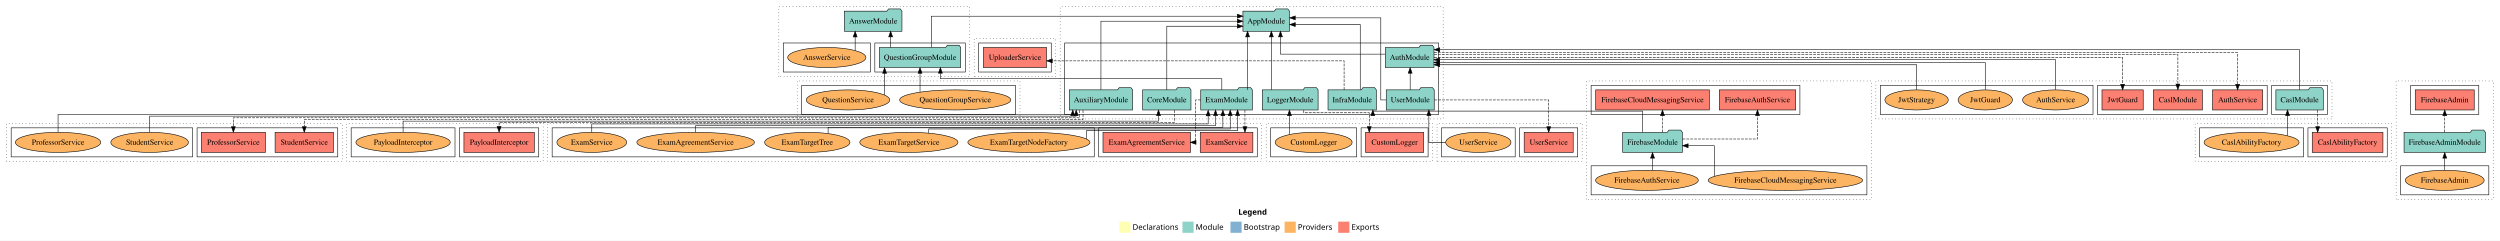
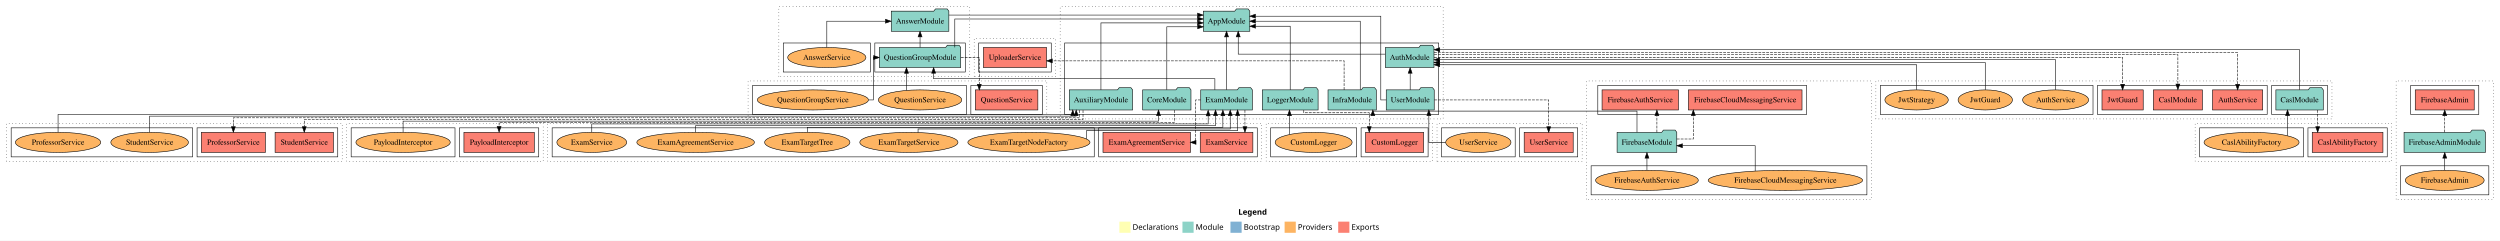
<svg xmlns="http://www.w3.org/2000/svg" width="4478pt" height="431pt" viewBox="0.00 0.00 4478.00 431.00">
  <g id="graph0" class="graph" transform="scale(1 1) rotate(0) translate(4 427)">
    <polygon fill="white" stroke="transparent" points="-4,4 -4,-427 4474,-427 4474,4 -4,4" />
    <text text-anchor="start" x="2214.01" y="-42.4" font-family="sans-serif" font-weight="bold" font-size="14.00">Legend</text>
    <polygon fill="#ffffb3" stroke="transparent" points="2001,-10 2001,-30 2021,-30 2021,-10 2001,-10" />
    <text text-anchor="start" x="2024.63" y="-15.4" font-family="sans-serif" font-size="14.00">  Declarations</text>
    <polygon fill="#8dd3c7" stroke="transparent" points="2114,-10 2114,-30 2134,-30 2134,-10 2114,-10" />
    <text text-anchor="start" x="2137.73" y="-15.4" font-family="sans-serif" font-size="14.00">  Module</text>
    <polygon fill="#80b1d3" stroke="transparent" points="2200,-10 2200,-30 2220,-30 2220,-10 2200,-10" />
    <text text-anchor="start" x="2223.78" y="-15.4" font-family="sans-serif" font-size="14.00">  Bootstrap</text>
    <polygon fill="#fdb462" stroke="transparent" points="2297,-10 2297,-30 2317,-30 2317,-10 2297,-10" />
    <text text-anchor="start" x="2320.67" y="-15.4" font-family="sans-serif" font-size="14.00">  Providers</text>
    <polygon fill="#fb8072" stroke="transparent" points="2393,-10 2393,-30 2413,-30 2413,-10 2393,-10" />
    <text text-anchor="start" x="2416.73" y="-15.4" font-family="sans-serif" font-size="14.00">  Exports</text>
    <g id="clust1" class="cluster">
      <polygon fill="none" stroke="black" stroke-dasharray="1,5" points="1391,-290 1391,-415 1733,-415 1733,-290 1391,-290" />
    </g>
    <g id="clust3" class="cluster">
      <polygon fill="none" stroke="black" points="1563,-298 1563,-350 1725,-350 1725,-298 1563,-298" />
    </g>
    <g id="clust6" class="cluster">
      <polygon fill="none" stroke="black" points="1399,-298 1399,-350 1555,-350 1555,-298 1399,-298" />
    </g>
    <g id="clust7" class="cluster">
      <polygon fill="none" stroke="black" stroke-dasharray="1,5" points="1895,-214 1895,-415 2581,-415 2581,-214 1895,-214" />
    </g>
    <g id="clust9" class="cluster">
      <polygon fill="none" stroke="black" points="1903,-222 1903,-350 2573,-350 2573,-222 1903,-222" />
    </g>
    <g id="clust13" class="cluster">
      <polygon fill="none" stroke="black" stroke-dasharray="1,5" points="3356,-214 3356,-282 4173,-282 4173,-214 3356,-214" />
    </g>
    <g id="clust15" class="cluster">
      <polygon fill="none" stroke="black" points="4065,-222 4065,-274 4165,-274 4165,-222 4065,-222" />
    </g>
    <g id="clust16" class="cluster">
      <polygon fill="none" stroke="black" points="3753,-222 3753,-274 4057,-274 4057,-222 3753,-222" />
    </g>
    <g id="clust18" class="cluster">
      <polygon fill="none" stroke="black" points="3364,-222 3364,-274 3745,-274 3745,-222 3364,-222" />
    </g>
    <g id="clust19" class="cluster">
      <polygon fill="none" stroke="black" stroke-dasharray="1,5" points="8,-138 8,-206 609,-206 609,-138 8,-138" />
    </g>
    <g id="clust22" class="cluster">
      <polygon fill="none" stroke="black" points="349,-146 349,-198 601,-198 601,-146 349,-146" />
    </g>
    <g id="clust24" class="cluster">
      <polygon fill="none" stroke="black" points="16,-146 16,-198 341,-198 341,-146 16,-146" />
    </g>
    <g id="clust25" class="cluster">
      <polygon fill="none" stroke="black" stroke-dasharray="1,5" points="3928,-138 3928,-206 4280,-206 4280,-138 3928,-138" />
    </g>
    <g id="clust28" class="cluster">
      <polygon fill="none" stroke="black" points="4130,-146 4130,-198 4272,-198 4272,-146 4130,-146" />
    </g>
    <g id="clust30" class="cluster">
      <polygon fill="none" stroke="black" points="3936,-146 3936,-198 4122,-198 4122,-146 3936,-146" />
    </g>
    <g id="clust31" class="cluster">
      <polygon fill="none" stroke="black" stroke-dasharray="1,5" points="617,-138 617,-206 969,-206 969,-138 617,-138" />
    </g>
    <g id="clust34" class="cluster">
      <polygon fill="none" stroke="black" points="819,-146 819,-198 961,-198 961,-146 819,-146" />
    </g>
    <g id="clust36" class="cluster">
      <polygon fill="none" stroke="black" points="625,-146 625,-198 811,-198 811,-146 625,-146" />
    </g>
    <g id="clust37" class="cluster">
      <polygon fill="none" stroke="black" stroke-dasharray="1,5" points="977,-138 977,-206 2256,-206 2256,-138 977,-138" />
    </g>
    <g id="clust40" class="cluster">
      <polygon fill="none" stroke="black" points="1964,-146 1964,-198 2248,-198 2248,-146 1964,-146" />
    </g>
    <g id="clust42" class="cluster">
      <polygon fill="none" stroke="black" points="985,-146 985,-198 1956,-198 1956,-146 985,-146" />
    </g>
    <g id="clust43" class="cluster">
      <polygon fill="none" stroke="black" stroke-dasharray="1,5" points="4288,-70 4288,-282 4462,-282 4462,-70 4288,-70" />
    </g>
    <g id="clust46" class="cluster">
      <polygon fill="none" stroke="black" points="4314,-222 4314,-274 4436,-274 4436,-222 4314,-222" />
    </g>
    <g id="clust48" class="cluster">
      <polygon fill="none" stroke="black" points="4296,-78 4296,-130 4454,-130 4454,-78 4296,-78" />
    </g>
    <g id="clust49" class="cluster">
      <polygon fill="none" stroke="black" stroke-dasharray="1,5" points="2838,-70 2838,-282 3348,-282 3348,-70 2838,-70" />
    </g>
    <g id="clust52" class="cluster">
-       <polygon fill="none" stroke="black" points="2846,-222 2846,-274 3220,-274 3220,-222 2846,-222" />
+       <polygon fill="none" stroke="black" points="2858,-222 2858,-274 3232,-274 3232,-222 2858,-222" />
    </g>
    <g id="clust54" class="cluster">
      <polygon fill="none" stroke="black" points="2846,-78 2846,-130 3340,-130 3340,-78 2846,-78" />
    </g>
    <g id="clust55" class="cluster">
      <polygon fill="none" stroke="black" stroke-dasharray="1,5" points="1741,-290 1741,-358 1887,-358 1887,-290 1741,-290" />
    </g>
    <g id="clust58" class="cluster">
      <polygon fill="none" stroke="black" points="1749,-298 1749,-350 1879,-350 1879,-298 1749,-298" />
    </g>
    <g id="clust61" class="cluster">
      <polygon fill="none" stroke="black" stroke-dasharray="1,5" points="2264,-138 2264,-206 2562,-206 2562,-138 2264,-138" />
    </g>
    <g id="clust64" class="cluster">
      <polygon fill="none" stroke="black" points="2434,-146 2434,-198 2554,-198 2554,-146 2434,-146" />
    </g>
    <g id="clust66" class="cluster">
      <polygon fill="none" stroke="black" points="2272,-146 2272,-198 2426,-198 2426,-146 2272,-146" />
    </g>
    <g id="clust67" class="cluster">
-       <polygon fill="none" stroke="black" stroke-dasharray="1,5" points="1424,-214 1424,-282 1823,-282 1823,-214 1424,-214" />
+       <polygon fill="none" stroke="black" stroke-dasharray="1,5" points="1336,-214 1336,-282 1871,-282 1871,-214 1336,-214" />
+     </g>
+     <g id="clust70" class="cluster">
+       <polygon fill="none" stroke="black" points="1735,-222 1735,-274 1863,-274 1863,-222 1735,-222" />
    </g>
    <g id="clust72" class="cluster">
-       <polygon fill="none" stroke="black" points="1432,-222 1432,-274 1815,-274 1815,-222 1432,-222" />
+       <polygon fill="none" stroke="black" points="1344,-222 1344,-274 1727,-274 1727,-222 1344,-222" />
    </g>
    <g id="clust73" class="cluster">
      <polygon fill="none" stroke="black" stroke-dasharray="1,5" points="2570,-138 2570,-206 2830,-206 2830,-138 2570,-138" />
    </g>
    <g id="clust76" class="cluster">
      <polygon fill="none" stroke="black" points="2718,-146 2718,-198 2822,-198 2822,-146 2718,-146" />
    </g>
    <g id="clust78" class="cluster">
      <polygon fill="none" stroke="black" points="2578,-146 2578,-198 2710,-198 2710,-146 2578,-146" />
    </g>
    <g id="node1" class="node">
      <polygon fill="#8dd3c7" stroke="black" points="1716.86,-342 1713.86,-346 1692.86,-346 1689.86,-342 1571.14,-342 1571.14,-306 1716.86,-306 1716.86,-342" />
      <text text-anchor="middle" x="1644" y="-319.8" font-family="Times,serif" font-size="14.00">QuestionGroupModule</text>
    </g>
    <g id="node2" class="node">
-       <polygon fill="#8dd3c7" stroke="black" points="1611.58,-407 1608.58,-411 1587.58,-411 1584.58,-407 1508.42,-407 1508.42,-371 1611.58,-371 1611.58,-407" />
-       <text text-anchor="middle" x="1560" y="-384.8" font-family="Times,serif" font-size="14.00">AnswerModule</text>
+       <polygon fill="#8dd3c7" stroke="black" points="1695.58,-407 1692.58,-411 1671.58,-411 1668.58,-407 1592.42,-407 1592.42,-371 1695.58,-371 1695.58,-407" />
+       <text text-anchor="middle" x="1644" y="-384.8" font-family="Times,serif" font-size="14.00">AnswerModule</text>
    </g>
    <g id="edge1" class="edge">
-       <path fill="none" stroke="black" d="M1591.3,-342.11C1591.3,-342.11 1591.3,-360.99 1591.3,-360.99" />
-       <polygon fill="black" stroke="black" points="1587.8,-360.99 1591.3,-370.99 1594.8,-360.99 1587.8,-360.99" />
+       <path fill="none" stroke="black" d="M1644,-342.11C1644,-342.11 1644,-360.99 1644,-360.99" />
+       <polygon fill="black" stroke="black" points="1640.5,-360.99 1644,-370.99 1647.5,-360.99 1640.5,-360.99" />
    </g>
    <g id="node11" class="node">
-       <polygon fill="#8dd3c7" stroke="black" points="2305.66,-407 2302.66,-411 2281.66,-411 2278.66,-407 2222.34,-407 2222.34,-371 2305.66,-371 2305.66,-407" />
-       <text text-anchor="middle" x="2264" y="-384.8" font-family="Times,serif" font-size="14.00">AppModule</text>
-     </g>
-     <g id="edge9" class="edge">
-       <path fill="none" stroke="black" d="M1664.24,-342.29C1664.24,-364.21 1664.24,-398 1664.24,-398 1664.24,-398 2212.3,-398 2212.3,-398" />
-       <polygon fill="black" stroke="black" points="2212.3,-401.5 2222.3,-398 2212.3,-394.5 2212.3,-401.5" />
+       <polygon fill="#8dd3c7" stroke="black" points="2234.66,-407 2231.66,-411 2210.66,-411 2207.66,-407 2151.34,-407 2151.34,-371 2234.66,-371 2234.66,-407" />
+       <text text-anchor="middle" x="2193" y="-384.8" font-family="Times,serif" font-size="14.00">AppModule</text>
+     </g>
+     <g id="edge10" class="edge">
+       <path fill="none" stroke="black" d="M1706.24,-342.13C1706.24,-362.57 1706.24,-393 1706.24,-393 1706.24,-393 2141.08,-393 2141.08,-393" />
+       <polygon fill="black" stroke="black" points="2141.08,-396.5 2151.08,-393 2141.08,-389.5 2141.08,-396.5" />
+     </g>
+     <g id="node45" class="node">
+       <polygon fill="#fb8072" stroke="black" points="1855.02,-266 1742.98,-266 1742.98,-230 1855.02,-230 1855.02,-266" />
+       <text text-anchor="middle" x="1799" y="-243.8" font-family="Times,serif" font-size="14.00">QuestionService </text>
+     </g>
+     <g id="edge46" class="edge">
+       <path fill="none" stroke="black" stroke-dasharray="5,2" d="M1717.11,-324C1735.49,-324 1750.1,-324 1750.1,-324 1750.1,-324 1750.1,-276.01 1750.1,-276.01" />
+       <polygon fill="black" stroke="black" points="1753.6,-276.01 1750.1,-266.01 1746.6,-276.01 1753.6,-276.01" />
+     </g>
+     <g id="edge3" class="edge">
+       <path fill="none" stroke="black" d="M1695.65,-400C1695.65,-400 2141.08,-400 2141.08,-400" />
+       <polygon fill="black" stroke="black" points="2141.08,-403.5 2151.08,-400 2141.08,-396.5 2141.08,-403.5" />
    </g>
    <g id="node3" class="node">
      <ellipse fill="#fdb462" stroke="black" cx="1477" cy="-324" rx="70.04" ry="18" />
      <text text-anchor="middle" x="1477" y="-319.8" font-family="Times,serif" font-size="14.00">AnswerService</text>
    </g>
    <g id="edge2" class="edge">
-       <path fill="none" stroke="black" d="M1527.74,-336.53C1527.74,-336.53 1527.74,-360.85 1527.74,-360.85" />
-       <polygon fill="black" stroke="black" points="1524.24,-360.85 1527.74,-370.85 1531.24,-360.85 1524.24,-360.85" />
+       <path fill="none" stroke="black" d="M1477,-342.11C1477,-361.34 1477,-389 1477,-389 1477,-389 1582.08,-389 1582.08,-389" />
+       <polygon fill="black" stroke="black" points="1582.08,-392.5 1592.08,-389 1582.08,-385.5 1582.08,-392.5" />
    </g>
    <g id="node4" class="node">
      <polygon fill="#8dd3c7" stroke="black" points="2564.55,-342 2561.55,-346 2540.55,-346 2537.55,-342 2477.45,-342 2477.45,-306 2564.55,-306 2564.55,-342" />
      <text text-anchor="middle" x="2521" y="-319.8" font-family="Times,serif" font-size="14.00">AuthModule</text>
    </g>
-     <g id="edge3" class="edge">
-       <path fill="none" stroke="black" d="M2477.2,-330C2410.1,-330 2289.56,-330 2289.56,-330 2289.56,-330 2289.56,-360.98 2289.56,-360.98" />
-       <polygon fill="black" stroke="black" points="2286.06,-360.98 2289.56,-370.98 2293.06,-360.98 2286.06,-360.98" />
+     <g id="edge4" class="edge">
+       <path fill="none" stroke="black" d="M2477.33,-330C2392.55,-330 2213.91,-330 2213.91,-330 2213.91,-330 2213.91,-360.98 2213.91,-360.98" />
+       <polygon fill="black" stroke="black" points="2210.41,-360.98 2213.91,-370.98 2217.41,-360.98 2210.41,-360.98" />
    </g>
    <g id="node13" class="node">
      <polygon fill="#fb8072" stroke="black" points="4048.98,-266 3959.02,-266 3959.02,-230 4048.98,-230 4048.98,-266" />
      <text text-anchor="middle" x="4004" y="-243.8" font-family="Times,serif" font-size="14.00">AuthService </text>
    </g>
-     <g id="edge13" class="edge">
+     <g id="edge14" class="edge">
      <path fill="none" stroke="black" stroke-dasharray="5,2" d="M2564.58,-333C2809.54,-333 4004,-333 4004,-333 4004,-333 4004,-276.03 4004,-276.03" />
      <polygon fill="black" stroke="black" points="4007.5,-276.03 4004,-266.03 4000.5,-276.03 4007.5,-276.03" />
    </g>
    <g id="node14" class="node">
      <polygon fill="#fb8072" stroke="black" points="3940.94,-266 3853.06,-266 3853.06,-230 3940.94,-230 3940.94,-266" />
      <text text-anchor="middle" x="3897" y="-243.8" font-family="Times,serif" font-size="14.00">CaslModule </text>
    </g>
-     <g id="edge14" class="edge">
+     <g id="edge15" class="edge">
      <path fill="none" stroke="black" stroke-dasharray="5,2" d="M2564.84,-329C2799.55,-329 3897,-329 3897,-329 3897,-329 3897,-276.38 3897,-276.38" />
      <polygon fill="black" stroke="black" points="3900.5,-276.38 3897,-266.38 3893.5,-276.38 3900.5,-276.38" />
    </g>
    <g id="node15" class="node">
      <polygon fill="#fb8072" stroke="black" points="3834.92,-266 3761.08,-266 3761.08,-230 3834.92,-230 3834.92,-266" />
      <text text-anchor="middle" x="3798" y="-243.8" font-family="Times,serif" font-size="14.00">JwtGuard </text>
    </g>
-     <g id="edge15" class="edge">
+     <g id="edge16" class="edge">
      <path fill="none" stroke="black" stroke-dasharray="5,2" d="M2564.59,-324C2788.4,-324 3798,-324 3798,-324 3798,-324 3798,-276.01 3798,-276.01" />
      <polygon fill="black" stroke="black" points="3801.5,-276.01 3798,-266.01 3794.5,-276.01 3801.5,-276.01" />
    </g>
    <g id="node5" class="node">
      <polygon fill="#8dd3c7" stroke="black" points="2024.7,-266 2021.7,-270 2000.7,-270 1997.7,-266 1911.3,-266 1911.3,-230 2024.7,-230 2024.7,-266" />
      <text text-anchor="middle" x="1968" y="-243.8" font-family="Times,serif" font-size="14.00">AuxiliaryModule</text>
    </g>
-     <g id="edge4" class="edge">
-       <path fill="none" stroke="black" d="M1968,-266.14C1968,-304.23 1968,-389 1968,-389 1968,-389 2212.22,-389 2212.22,-389" />
-       <polygon fill="black" stroke="black" points="2212.22,-392.5 2222.22,-389 2212.22,-385.5 2212.22,-392.5" />
+     <g id="edge5" class="edge">
+       <path fill="none" stroke="black" d="M1968,-266.04C1968,-303.45 1968,-386 1968,-386 1968,-386 2141.21,-386 2141.21,-386" />
+       <polygon fill="black" stroke="black" points="2141.21,-389.5 2151.21,-386 2141.21,-382.5 2141.21,-389.5" />
    </g>
    <g id="node19" class="node">
      <polygon fill="#fb8072" stroke="black" points="471.35,-190 356.65,-190 356.65,-154 471.35,-154 471.35,-190" />
      <text text-anchor="middle" x="414" y="-167.8" font-family="Times,serif" font-size="14.00">ProfessorService </text>
    </g>
-     <g id="edge19" class="edge">
+     <g id="edge20" class="edge">
      <path fill="none" stroke="black" stroke-dasharray="5,2" d="M1929.79,-229.76C1929.79,-222.57 1929.79,-216 1929.79,-216 1929.79,-216 414,-216 414,-216 414,-216 414,-200.15 414,-200.15" />
      <polygon fill="black" stroke="black" points="417.5,-200.15 414,-190.15 410.5,-200.15 417.5,-200.15" />
    </g>
    <g id="node20" class="node">
      <polygon fill="#fb8072" stroke="black" points="593.26,-190 488.74,-190 488.74,-154 593.26,-154 593.26,-190" />
      <text text-anchor="middle" x="541" y="-167.8" font-family="Times,serif" font-size="14.00">StudentService </text>
    </g>
-     <g id="edge20" class="edge">
+     <g id="edge21" class="edge">
      <path fill="none" stroke="black" stroke-dasharray="5,2" d="M1935.92,-229.68C1935.92,-221.21 1935.92,-213 1935.92,-213 1935.92,-213 541,-213 541,-213 541,-213 541,-200.1 541,-200.1" />
      <polygon fill="black" stroke="black" points="544.5,-200.1 541,-190.1 537.5,-200.1 544.5,-200.1" />
    </g>
    <g id="node6" class="node">
      <polygon fill="#8dd3c7" stroke="black" points="2129.26,-266 2126.26,-270 2105.26,-270 2102.26,-266 2042.74,-266 2042.74,-230 2129.26,-230 2129.26,-266" />
      <text text-anchor="middle" x="2086" y="-243.8" font-family="Times,serif" font-size="14.00">CoreModule</text>
    </g>
-     <g id="edge5" class="edge">
-       <path fill="none" stroke="black" d="M2086,-266.08C2086,-302.23 2086,-380 2086,-380 2086,-380 2212.27,-380 2212.27,-380" />
-       <polygon fill="black" stroke="black" points="2212.27,-383.5 2222.27,-380 2212.27,-376.5 2212.27,-383.5" />
+     <g id="edge6" class="edge">
+       <path fill="none" stroke="black" d="M2086,-266.21C2086,-302.21 2086,-379 2086,-379 2086,-379 2141.32,-379 2141.32,-379" />
+       <polygon fill="black" stroke="black" points="2141.32,-382.5 2151.32,-379 2141.32,-375.5 2141.32,-382.5" />
    </g>
    <g id="node25" class="node">
      <polygon fill="#fb8072" stroke="black" points="953.01,-190 826.99,-190 826.99,-154 953.01,-154 953.01,-190" />
      <text text-anchor="middle" x="890" y="-167.8" font-family="Times,serif" font-size="14.00">PayloadInterceptor </text>
    </g>
-     <g id="edge25" class="edge">
+     <g id="edge26" class="edge">
      <path fill="none" stroke="black" stroke-dasharray="5,2" d="M2099.65,-229.87C2099.65,-219.29 2099.65,-208 2099.65,-208 2099.65,-208 890,-208 890,-208 890,-208 890,-200.42 890,-200.42" />
      <polygon fill="black" stroke="black" points="893.5,-200.42 890,-190.42 886.5,-200.42 893.5,-200.42" />
    </g>
    <g id="node7" class="node">
      <polygon fill="#8dd3c7" stroke="black" points="2239.21,-266 2236.21,-270 2215.21,-270 2212.21,-266 2146.79,-266 2146.79,-230 2239.21,-230 2239.21,-266" />
      <text text-anchor="middle" x="2193" y="-243.8" font-family="Times,serif" font-size="14.00">ExamModule</text>
    </g>
-     <g id="edge44" class="edge">
-       <path fill="none" stroke="black" d="M2184.53,-266.11C2184.53,-275.9 2184.53,-286 2184.53,-286 2184.53,-286 1680.44,-286 1680.44,-286 1680.44,-286 1680.44,-295.89 1680.44,-295.89" />
-       <polygon fill="black" stroke="black" points="1676.94,-295.89 1680.44,-305.89 1683.94,-295.89 1676.94,-295.89" />
-     </g>
-     <g id="edge6" class="edge">
-       <path fill="none" stroke="black" d="M2230.64,-266.14C2230.64,-266.14 2230.64,-360.93 2230.64,-360.93" />
-       <polygon fill="black" stroke="black" points="2227.14,-360.92 2230.64,-370.93 2234.14,-360.93 2227.14,-360.92" />
+     <g id="edge45" class="edge">
+       <path fill="none" stroke="black" d="M2172.09,-266.11C2172.09,-275.9 2172.09,-286 2172.09,-286 2172.09,-286 1668.31,-286 1668.31,-286 1668.31,-286 1668.31,-295.89 1668.31,-295.89" />
+       <polygon fill="black" stroke="black" points="1664.81,-295.89 1668.31,-305.89 1671.81,-295.89 1664.81,-295.89" />
+     </g>
+     <g id="edge7" class="edge">
+       <path fill="none" stroke="black" d="M2193,-266.14C2193,-266.14 2193,-360.93 2193,-360.93" />
+       <polygon fill="black" stroke="black" points="2189.5,-360.92 2193,-370.93 2196.5,-360.93 2189.5,-360.92" />
    </g>
    <g id="node27" class="node">
      <polygon fill="#fb8072" stroke="black" points="2128.33,-190 1971.67,-190 1971.67,-154 2128.33,-154 2128.33,-190" />
      <text text-anchor="middle" x="2050" y="-167.8" font-family="Times,serif" font-size="14.00">ExamAgreementService </text>
    </g>
-     <g id="edge27" class="edge">
+     <g id="edge28" class="edge">
      <path fill="none" stroke="black" stroke-dasharray="5,2" d="M2146.8,-248C2141.34,-248 2137.66,-248 2137.66,-248 2137.66,-248 2137.66,-172 2137.66,-172 2137.66,-172 2136.72,-172 2136.72,-172" />
      <polygon fill="black" stroke="black" points="2138.28,-168.5 2128.28,-172 2138.28,-175.5 2138.28,-168.5" />
    </g>
    <g id="node28" class="node">
      <polygon fill="#fb8072" stroke="black" points="2240.14,-190 2145.86,-190 2145.86,-154 2240.14,-154 2240.14,-190" />
      <text text-anchor="middle" x="2193" y="-167.8" font-family="Times,serif" font-size="14.00">ExamService </text>
    </g>
-     <g id="edge28" class="edge">
+     <g id="edge29" class="edge">
      <path fill="none" stroke="black" stroke-dasharray="5,2" d="M2225.93,-229.99C2225.93,-229.99 2225.93,-200.15 2225.93,-200.15" />
      <polygon fill="black" stroke="black" points="2229.43,-200.15 2225.93,-190.15 2222.43,-200.15 2229.43,-200.15" />
    </g>
    <g id="node8" class="node">
      <polygon fill="#8dd3c7" stroke="black" points="2461.25,-266 2458.25,-270 2437.25,-270 2434.25,-266 2374.75,-266 2374.75,-230 2461.25,-230 2461.25,-266" />
      <text text-anchor="middle" x="2418" y="-243.8" font-family="Times,serif" font-size="14.00">InfraModule</text>
    </g>
-     <g id="edge7" class="edge">
-       <path fill="none" stroke="black" d="M2432.46,-266.21C2432.46,-303.06 2432.46,-383 2432.46,-383 2432.46,-383 2316.07,-383 2316.07,-383" />
-       <polygon fill="black" stroke="black" points="2316.07,-379.5 2306.07,-383 2316.07,-386.5 2316.07,-379.5" />
+     <g id="edge8" class="edge">
+       <path fill="none" stroke="black" d="M2432.46,-266.14C2432.46,-304.23 2432.46,-389 2432.46,-389 2432.46,-389 2244.71,-389 2244.71,-389" />
+       <polygon fill="black" stroke="black" points="2244.71,-385.5 2234.71,-389 2244.71,-392.5 2244.71,-385.5" />
    </g>
    <g id="node42" class="node">
      <polygon fill="#fb8072" stroke="black" points="1870.57,-342 1757.43,-342 1757.43,-306 1870.57,-306 1870.57,-342" />
      <text text-anchor="middle" x="1814" y="-319.8" font-family="Times,serif" font-size="14.00">UploaderService </text>
    </g>
-     <g id="edge41" class="edge">
+     <g id="edge42" class="edge">
      <path fill="none" stroke="black" stroke-dasharray="5,2" d="M2403.54,-266.03C2403.54,-286.77 2403.54,-318 2403.54,-318 2403.54,-318 1880.8,-318 1880.8,-318" />
      <polygon fill="black" stroke="black" points="1880.8,-314.5 1870.8,-318 1880.8,-321.5 1880.8,-314.5" />
    </g>
    <g id="node9" class="node">
      <polygon fill="#8dd3c7" stroke="black" points="2356.98,-266 2353.98,-270 2332.98,-270 2329.98,-266 2257.02,-266 2257.02,-230 2356.98,-230 2356.98,-266" />
      <text text-anchor="middle" x="2307" y="-243.8" font-family="Times,serif" font-size="14.00">LoggerModule</text>
    </g>
-     <g id="edge8" class="edge">
-       <path fill="none" stroke="black" d="M2273.28,-266.14C2273.28,-266.14 2273.28,-360.93 2273.28,-360.93" />
-       <polygon fill="black" stroke="black" points="2269.78,-360.92 2273.28,-370.93 2276.78,-360.93 2269.78,-360.92" />
+     <g id="edge9" class="edge">
+       <path fill="none" stroke="black" d="M2307,-266.08C2307,-302.23 2307,-380 2307,-380 2307,-380 2244.8,-380 2244.8,-380" />
+       <polygon fill="black" stroke="black" points="2244.8,-376.5 2234.8,-380 2244.8,-383.5 2244.8,-376.5" />
    </g>
    <g id="node43" class="node">
      <polygon fill="#fb8072" stroke="black" points="2545.99,-190 2442.01,-190 2442.01,-154 2545.99,-154 2545.99,-190" />
      <text text-anchor="middle" x="2494" y="-167.8" font-family="Times,serif" font-size="14.00">CustomLogger </text>
    </g>
-     <g id="edge42" class="edge">
+     <g id="edge43" class="edge">
      <path fill="none" stroke="black" stroke-dasharray="5,2" d="M2331.34,-229.88C2331.34,-227.03 2331.34,-225 2331.34,-225 2331.34,-225 2448.63,-225 2448.63,-225 2448.63,-225 2448.63,-200.24 2448.63,-200.24" />
      <polygon fill="black" stroke="black" points="2452.13,-200.24 2448.63,-190.24 2445.13,-200.24 2452.13,-200.24" />
    </g>
    <g id="node10" class="node">
      <polygon fill="#8dd3c7" stroke="black" points="2564.98,-266 2561.98,-270 2540.98,-270 2537.98,-266 2479.02,-266 2479.02,-230 2564.98,-230 2564.98,-266" />
      <text text-anchor="middle" x="2522" y="-243.8" font-family="Times,serif" font-size="14.00">UserModule</text>
    </g>
-     <g id="edge12" class="edge">
+     <g id="edge13" class="edge">
      <path fill="none" stroke="black" d="M2521.89,-266.01C2521.89,-266.01 2521.89,-295.85 2521.89,-295.85" />
      <polygon fill="black" stroke="black" points="2518.39,-295.85 2521.89,-305.85 2525.39,-295.85 2518.39,-295.85" />
    </g>
-     <g id="edge10" class="edge">
-       <path fill="none" stroke="black" d="M2478.97,-248C2473.24,-248 2469.3,-248 2469.3,-248 2469.3,-248 2469.3,-395 2469.3,-395 2469.3,-395 2316.04,-395 2316.04,-395" />
-       <polygon fill="black" stroke="black" points="2316.04,-391.5 2306.04,-395 2316.04,-398.5 2316.04,-391.5" />
-     </g>
-     <g id="node47" class="node">
+     <g id="edge11" class="edge">
+       <path fill="none" stroke="black" d="M2478.97,-248C2473.24,-248 2469.3,-248 2469.3,-248 2469.3,-248 2469.3,-398 2469.3,-398 2469.3,-398 2244.66,-398 2244.66,-398" />
+       <polygon fill="black" stroke="black" points="2244.66,-394.5 2234.66,-398 2244.66,-401.5 2244.66,-394.5" />
+     </g>
+     <g id="node48" class="node">
      <polygon fill="#fb8072" stroke="black" points="2813.9,-190 2726.1,-190 2726.1,-154 2813.9,-154 2813.9,-190" />
      <text text-anchor="middle" x="2770" y="-167.8" font-family="Times,serif" font-size="14.00">UserService </text>
    </g>
-     <g id="edge47" class="edge">
+     <g id="edge49" class="edge">
      <path fill="none" stroke="black" stroke-dasharray="5,2" d="M2565.2,-248C2636.25,-248 2770,-248 2770,-248 2770,-248 2770,-200.01 2770,-200.01" />
      <polygon fill="black" stroke="black" points="2773.5,-200.01 2770,-190.01 2766.5,-200.01 2773.5,-200.01" />
    </g>
    <g id="node12" class="node">
      <polygon fill="#8dd3c7" stroke="black" points="4157.44,-266 4154.44,-270 4133.44,-270 4130.44,-266 4072.56,-266 4072.56,-230 4157.44,-230 4157.44,-266" />
      <text text-anchor="middle" x="4115" y="-243.8" font-family="Times,serif" font-size="14.00">CaslModule</text>
    </g>
-     <g id="edge11" class="edge">
+     <g id="edge12" class="edge">
      <path fill="none" stroke="black" d="M4115,-266.21C4115,-292.51 4115,-338 4115,-338 4115,-338 2574.88,-338 2574.88,-338" />
      <polygon fill="black" stroke="black" points="2574.88,-334.5 2564.88,-338 2574.88,-341.5 2574.88,-334.5" />
    </g>
    <g id="node23" class="node">
      <polygon fill="#fb8072" stroke="black" points="4264.32,-190 4137.68,-190 4137.68,-154 4264.32,-154 4264.32,-190" />
      <text text-anchor="middle" x="4201" y="-167.8" font-family="Times,serif" font-size="14.00">CaslAbilityFactory </text>
    </g>
-     <g id="edge23" class="edge">
+     <g id="edge24" class="edge">
      <path fill="none" stroke="black" stroke-dasharray="5,2" d="M4147.4,-229.99C4147.4,-229.99 4147.4,-200.15 4147.4,-200.15" />
      <polygon fill="black" stroke="black" points="4150.9,-200.15 4147.4,-190.15 4143.9,-200.15 4150.9,-200.15" />
    </g>
    <g id="node16" class="node">
      <ellipse fill="#fdb462" stroke="black" cx="3678" cy="-248" rx="59.11" ry="18" />
      <text text-anchor="middle" x="3678" y="-243.8" font-family="Times,serif" font-size="14.00">AuthService</text>
    </g>
-     <g id="edge16" class="edge">
+     <g id="edge17" class="edge">
      <path fill="none" stroke="black" d="M3678,-266.17C3678,-287.5 3678,-320 3678,-320 3678,-320 2574.59,-320 2574.59,-320" />
      <polygon fill="black" stroke="black" points="2574.59,-316.5 2564.59,-320 2574.59,-323.5 2574.59,-316.5" />
    </g>
    <g id="node17" class="node">
      <ellipse fill="#fdb462" stroke="black" cx="3552" cy="-248" rx="48.65" ry="18" />
      <text text-anchor="middle" x="3552" y="-243.8" font-family="Times,serif" font-size="14.00">JwtGuard</text>
    </g>
-     <g id="edge17" class="edge">
+     <g id="edge18" class="edge">
      <path fill="none" stroke="black" d="M3552,-266.31C3552,-286.15 3552,-315 3552,-315 3552,-315 2574.64,-315 2574.64,-315" />
      <polygon fill="black" stroke="black" points="2574.64,-311.5 2564.64,-315 2574.64,-318.5 2574.64,-311.5" />
    </g>
    <g id="node18" class="node">
      <ellipse fill="#fdb462" stroke="black" cx="3429" cy="-248" rx="56.76" ry="18" />
      <text text-anchor="middle" x="3429" y="-243.8" font-family="Times,serif" font-size="14.00">JwtStrategy</text>
    </g>
-     <g id="edge18" class="edge">
+     <g id="edge19" class="edge">
      <path fill="none" stroke="black" d="M3429,-266.22C3429,-284.83 3429,-311 3429,-311 3429,-311 2574.79,-311 2574.79,-311" />
      <polygon fill="black" stroke="black" points="2574.79,-307.5 2564.79,-311 2574.79,-314.5 2574.79,-307.5" />
    </g>
    <g id="node21" class="node">
      <ellipse fill="#fdb462" stroke="black" cx="100" cy="-172" rx="76.42" ry="18" />
      <text text-anchor="middle" x="100" y="-167.8" font-family="Times,serif" font-size="14.00">ProfessorService</text>
    </g>
-     <g id="edge21" class="edge">
+     <g id="edge22" class="edge">
      <path fill="none" stroke="black" d="M100,-190.05C100,-204.37 100,-222 100,-222 100,-222 1917.53,-222 1917.53,-222 1917.53,-222 1917.53,-222.79 1917.53,-222.79" />
      <polygon fill="black" stroke="black" points="1914.03,-219.94 1917.53,-229.94 1921.03,-219.94 1914.03,-219.94" />
    </g>
    <g id="node22" class="node">
      <ellipse fill="#fdb462" stroke="black" cx="264" cy="-172" rx="69.5" ry="18" />
      <text text-anchor="middle" x="264" y="-167.8" font-family="Times,serif" font-size="14.00">StudentService</text>
    </g>
-     <g id="edge22" class="edge">
+     <g id="edge23" class="edge">
      <path fill="none" stroke="black" d="M264,-190.04C264,-203.29 264,-219 264,-219 264,-219 1923.66,-219 1923.66,-219 1923.66,-219 1923.66,-220.08 1923.66,-220.08" />
      <polygon fill="black" stroke="black" points="1920.16,-219.8 1923.66,-229.8 1927.16,-219.8 1920.16,-219.8" />
    </g>
    <g id="node24" class="node">
      <ellipse fill="#fdb462" stroke="black" cx="4029" cy="-172" rx="85.13" ry="18" />
      <text text-anchor="middle" x="4029" y="-167.8" font-family="Times,serif" font-size="14.00">CaslAbilityFactory</text>
    </g>
-     <g id="edge24" class="edge">
+     <g id="edge25" class="edge">
      <path fill="none" stroke="black" d="M4093.42,-183.88C4093.42,-183.88 4093.42,-219.99 4093.42,-219.99" />
      <polygon fill="black" stroke="black" points="4089.92,-219.99 4093.42,-229.99 4096.92,-219.99 4089.92,-219.99" />
    </g>
    <g id="node26" class="node">
      <ellipse fill="#fdb462" stroke="black" cx="718" cy="-172" rx="84.51" ry="18" />
      <text text-anchor="middle" x="718" y="-167.8" font-family="Times,serif" font-size="14.00">PayloadInterceptor</text>
    </g>
-     <g id="edge26" class="edge">
+     <g id="edge27" class="edge">
      <path fill="none" stroke="black" d="M718,-190.11C718,-199.9 718,-210 718,-210 718,-210 2071.13,-210 2071.13,-210 2071.13,-210 2071.13,-219.89 2071.13,-219.89" />
      <polygon fill="black" stroke="black" points="2067.63,-219.89 2071.13,-229.89 2074.63,-219.89 2067.63,-219.89" />
    </g>
    <g id="node29" class="node">
      <ellipse fill="#fdb462" stroke="black" cx="1242" cy="-172" rx="105.34" ry="18" />
      <text text-anchor="middle" x="1242" y="-167.8" font-family="Times,serif" font-size="14.00">ExamAgreementService</text>
    </g>
-     <g id="edge29" class="edge">
+     <g id="edge30" class="edge">
      <path fill="none" stroke="black" d="M1242,-190.14C1242,-196.46 1242,-202 1242,-202 1242,-202 2173.24,-202 2173.24,-202 2173.24,-202 2173.24,-219.82 2173.24,-219.82" />
      <polygon fill="black" stroke="black" points="2169.74,-219.82 2173.24,-229.82 2176.74,-219.82 2169.74,-219.82" />
    </g>
    <g id="node30" class="node">
      <ellipse fill="#fdb462" stroke="black" cx="1056" cy="-172" rx="62.54" ry="18" />
      <text text-anchor="middle" x="1056" y="-167.8" font-family="Times,serif" font-size="14.00">ExamService</text>
    </g>
-     <g id="edge30" class="edge">
+     <g id="edge31" class="edge">
      <path fill="none" stroke="black" d="M1056,-190.04C1056,-197.75 1056,-205 1056,-205 1056,-205 2160.07,-205 2160.07,-205 2160.07,-205 2160.07,-219.51 2160.07,-219.51" />
      <polygon fill="black" stroke="black" points="2156.57,-219.51 2160.07,-229.51 2163.57,-219.51 2156.57,-219.51" />
    </g>
    <g id="node31" class="node">
      <ellipse fill="#fdb462" stroke="black" cx="1839" cy="-172" rx="109.35" ry="18" />
      <text text-anchor="middle" x="1839" y="-167.8" font-family="Times,serif" font-size="14.00">ExamTargetNodeFactory</text>
    </g>
-     <g id="edge31" class="edge">
+     <g id="edge32" class="edge">
      <path fill="none" stroke="black" d="M1942.05,-178.19C1942.05,-184.38 1942.05,-193 1942.05,-193 1942.05,-193 2212.76,-193 2212.76,-193 2212.76,-193 2212.76,-219.99 2212.76,-219.99" />
      <polygon fill="black" stroke="black" points="2209.26,-219.99 2212.76,-229.99 2216.26,-219.99 2209.26,-219.99" />
    </g>
    <g id="node32" class="node">
      <ellipse fill="#fdb462" stroke="black" cx="1624" cy="-172" rx="87.94" ry="18" />
      <text text-anchor="middle" x="1624" y="-167.8" font-family="Times,serif" font-size="14.00">ExamTargetService</text>
    </g>
-     <g id="edge32" class="edge">
-       <path fill="none" stroke="black" d="M1659.59,-188.67C1659.59,-192.76 1659.59,-196 1659.59,-196 1659.59,-196 2199.59,-196 2199.59,-196 2199.59,-196 2199.59,-219.81 2199.59,-219.81" />
+     <g id="edge33" class="edge">
+       <path fill="none" stroke="black" d="M1640.43,-189.69C1640.43,-193.29 1640.43,-196 1640.43,-196 1640.43,-196 2199.59,-196 2199.59,-196 2199.59,-196 2199.59,-219.81 2199.59,-219.81" />
      <polygon fill="black" stroke="black" points="2196.09,-219.81 2199.59,-229.81 2203.09,-219.81 2196.09,-219.81" />
    </g>
    <g id="node33" class="node">
      <ellipse fill="#fdb462" stroke="black" cx="1442" cy="-172" rx="76.4" ry="18" />
      <text text-anchor="middle" x="1442" y="-167.8" font-family="Times,serif" font-size="14.00">ExamTargetTree</text>
    </g>
-     <g id="edge33" class="edge">
-       <path fill="none" stroke="black" d="M1479.3,-188.02C1479.3,-193.83 1479.3,-199 1479.3,-199 1479.3,-199 2186.41,-199 2186.41,-199 2186.41,-199 2186.41,-219.75 2186.41,-219.75" />
+     <g id="edge34" class="edge">
+       <path fill="none" stroke="black" d="M1442,-190.16C1442,-195.04 1442,-199 1442,-199 1442,-199 2186.41,-199 2186.41,-199 2186.41,-199 2186.41,-219.75 2186.41,-219.75" />
      <polygon fill="black" stroke="black" points="2182.91,-219.75 2186.41,-229.75 2189.91,-219.75 2182.91,-219.75" />
    </g>
    <g id="node34" class="node">
      <polygon fill="#fb8072" stroke="black" points="4427.81,-266 4322.19,-266 4322.19,-230 4427.81,-230 4427.81,-266" />
      <text text-anchor="middle" x="4375" y="-243.8" font-family="Times,serif" font-size="14.00">FirebaseAdmin </text>
    </g>
    <g id="node35" class="node">
      <polygon fill="#8dd3c7" stroke="black" points="4447.86,-190 4444.86,-194 4423.86,-194 4420.86,-190 4302.14,-190 4302.14,-154 4447.86,-154 4447.86,-190" />
      <text text-anchor="middle" x="4375" y="-167.8" font-family="Times,serif" font-size="14.00">FirebaseAdminModule</text>
    </g>
-     <g id="edge34" class="edge">
+     <g id="edge35" class="edge">
      <path fill="none" stroke="black" stroke-dasharray="5,2" d="M4375,-190.01C4375,-190.01 4375,-219.85 4375,-219.85" />
      <polygon fill="black" stroke="black" points="4371.5,-219.85 4375,-229.85 4378.5,-219.85 4371.5,-219.85" />
    </g>
    <g id="node36" class="node">
      <ellipse fill="#fdb462" stroke="black" cx="4375" cy="-104" rx="70.64" ry="18" />
      <text text-anchor="middle" x="4375" y="-99.8" font-family="Times,serif" font-size="14.00">FirebaseAdmin</text>
    </g>
-     <g id="edge35" class="edge">
+     <g id="edge36" class="edge">
      <path fill="none" stroke="black" d="M4375,-122.22C4375,-122.22 4375,-143.73 4375,-143.73" />
      <polygon fill="black" stroke="black" points="4371.5,-143.73 4375,-153.73 4378.5,-143.73 4371.5,-143.73" />
    </g>
    <g id="node37" class="node">
-       <polygon fill="#fb8072" stroke="black" points="3212.4,-266 3075.6,-266 3075.6,-230 3212.4,-230 3212.4,-266" />
-       <text text-anchor="middle" x="3144" y="-243.8" font-family="Times,serif" font-size="14.00">FirebaseAuthService </text>
+       <polygon fill="#fb8072" stroke="black" points="3002.4,-266 2865.6,-266 2865.6,-230 3002.4,-230 3002.4,-266" />
+       <text text-anchor="middle" x="2934" y="-243.8" font-family="Times,serif" font-size="14.00">FirebaseAuthService </text>
    </g>
    <g id="node38" class="node">
-       <polygon fill="#fb8072" stroke="black" points="3057.78,-266 2854.22,-266 2854.22,-230 3057.78,-230 3057.78,-266" />
-       <text text-anchor="middle" x="2956" y="-243.8" font-family="Times,serif" font-size="14.00">FirebaseCloudMessagingService </text>
+       <polygon fill="#fb8072" stroke="black" points="3223.78,-266 3020.22,-266 3020.22,-230 3223.78,-230 3223.78,-266" />
+       <text text-anchor="middle" x="3122" y="-243.8" font-family="Times,serif" font-size="14.00">FirebaseCloudMessagingService </text>
    </g>
    <g id="node39" class="node">
-       <polygon fill="#8dd3c7" stroke="black" points="3009.47,-190 3006.47,-194 2985.47,-194 2982.47,-190 2902.53,-190 2902.53,-154 3009.47,-154 3009.47,-190" />
-       <text text-anchor="middle" x="2956" y="-167.8" font-family="Times,serif" font-size="14.00">FirebaseModule</text>
-     </g>
-     <g id="edge40" class="edge">
-       <path fill="none" stroke="black" d="M2938.17,-190.03C2938.17,-206.4 2938.17,-228 2938.17,-228 2938.17,-228 2455,-228 2455,-228 2455,-228 2455,-228.18 2455,-228.18" />
+       <polygon fill="#8dd3c7" stroke="black" points="2999.47,-190 2996.47,-194 2975.47,-194 2972.47,-190 2892.53,-190 2892.53,-154 2999.47,-154 2999.47,-190" />
+       <text text-anchor="middle" x="2946" y="-167.8" font-family="Times,serif" font-size="14.00">FirebaseModule</text>
+     </g>
+     <g id="edge41" class="edge">
+       <path fill="none" stroke="black" d="M2928.17,-190.03C2928.17,-206.4 2928.17,-228 2928.17,-228 2928.17,-228 2455,-228 2455,-228 2455,-228 2455,-228.18 2455,-228.18" />
      <polygon fill="black" stroke="black" points="2451.5,-219.85 2455,-229.85 2458.5,-219.85 2451.5,-219.85" />
    </g>
-     <g id="edge36" class="edge">
-       <path fill="none" stroke="black" stroke-dasharray="5,2" d="M3009.62,-178C3065.19,-178 3144,-178 3144,-178 3144,-178 3144,-219.97 3144,-219.97" />
-       <polygon fill="black" stroke="black" points="3140.5,-219.97 3144,-229.97 3147.5,-219.97 3140.5,-219.97" />
-     </g>
    <g id="edge37" class="edge">
-       <path fill="none" stroke="black" stroke-dasharray="5,2" d="M2973.83,-190.01C2973.83,-190.01 2973.83,-219.85 2973.83,-219.85" />
-       <polygon fill="black" stroke="black" points="2970.33,-219.85 2973.83,-229.85 2977.33,-219.85 2970.33,-219.85" />
+       <path fill="none" stroke="black" stroke-dasharray="5,2" d="M2963.83,-190.01C2963.83,-190.01 2963.83,-219.85 2963.83,-219.85" />
+       <polygon fill="black" stroke="black" points="2960.33,-219.85 2963.83,-229.85 2967.33,-219.85 2960.33,-219.85" />
+     </g>
+     <g id="edge38" class="edge">
+       <path fill="none" stroke="black" stroke-dasharray="5,2" d="M2999.54,-178C3015.62,-178 3029.06,-178 3029.06,-178 3029.06,-178 3029.06,-219.97 3029.06,-219.97" />
+       <polygon fill="black" stroke="black" points="3025.56,-219.97 3029.06,-229.97 3032.56,-219.97 3025.56,-219.97" />
    </g>
    <g id="node40" class="node">
      <ellipse fill="#fdb462" stroke="black" cx="2946" cy="-104" rx="92.03" ry="18" />
      <text text-anchor="middle" x="2946" y="-99.8" font-family="Times,serif" font-size="14.00">FirebaseAuthService</text>
    </g>
-     <g id="edge38" class="edge">
-       <path fill="none" stroke="black" d="M2956,-122.22C2956,-122.22 2956,-143.73 2956,-143.73" />
-       <polygon fill="black" stroke="black" points="2952.5,-143.73 2956,-153.73 2959.5,-143.73 2952.5,-143.73" />
+     <g id="edge39" class="edge">
+       <path fill="none" stroke="black" d="M2946,-122.22C2946,-122.22 2946,-143.73 2946,-143.73" />
+       <polygon fill="black" stroke="black" points="2942.5,-143.73 2946,-153.73 2949.5,-143.73 2942.5,-143.73" />
    </g>
    <g id="node41" class="node">
      <ellipse fill="#fdb462" stroke="black" cx="3194" cy="-104" rx="138.3" ry="18" />
      <text text-anchor="middle" x="3194" y="-99.8" font-family="Times,serif" font-size="14.00">FirebaseCloudMessagingService</text>
    </g>
-     <g id="edge39" class="edge">
-       <path fill="none" stroke="black" d="M3066.72,-111.11C3066.72,-127.4 3066.72,-166 3066.72,-166 3066.72,-166 3019.74,-166 3019.74,-166" />
-       <polygon fill="black" stroke="black" points="3019.74,-162.5 3009.74,-166 3019.74,-169.5 3019.74,-162.5" />
+     <g id="edge40" class="edge">
+       <path fill="none" stroke="black" d="M3139.87,-120.61C3139.87,-138.98 3139.87,-166 3139.87,-166 3139.87,-166 3009.49,-166 3009.49,-166" />
+       <polygon fill="black" stroke="black" points="3009.49,-162.5 2999.49,-166 3009.49,-169.5 3009.49,-162.5" />
    </g>
    <g id="node44" class="node">
      <ellipse fill="#fdb462" stroke="black" cx="2349" cy="-172" rx="68.94" ry="18" />
      <text text-anchor="middle" x="2349" y="-167.8" font-family="Times,serif" font-size="14.00">CustomLogger</text>
    </g>
-     <g id="edge43" class="edge">
+     <g id="edge44" class="edge">
      <path fill="none" stroke="black" d="M2305.68,-186.3C2305.68,-186.3 2305.68,-219.73 2305.68,-219.73" />
      <polygon fill="black" stroke="black" points="2302.18,-219.73 2305.68,-229.73 2309.18,-219.73 2302.18,-219.73" />
    </g>
-     <g id="node45" class="node">
-       <ellipse fill="#fdb462" stroke="black" cx="1707" cy="-248" rx="99.56" ry="18" />
-       <text text-anchor="middle" x="1707" y="-243.8" font-family="Times,serif" font-size="14.00">QuestionGroupService</text>
-     </g>
-     <g id="edge45" class="edge">
-       <path fill="none" stroke="black" d="M1643.96,-261.94C1643.96,-261.94 1643.96,-295.84 1643.96,-295.84" />
-       <polygon fill="black" stroke="black" points="1640.46,-295.84 1643.96,-305.84 1647.46,-295.84 1640.46,-295.84" />
-     </g>
    <g id="node46" class="node">
-       <ellipse fill="#fdb462" stroke="black" cx="1515" cy="-248" rx="74.72" ry="18" />
-       <text text-anchor="middle" x="1515" y="-243.8" font-family="Times,serif" font-size="14.00">QuestionService</text>
-     </g>
-     <g id="edge46" class="edge">
-       <path fill="none" stroke="black" d="M1580.46,-257.02C1580.46,-257.02 1580.46,-295.74 1580.46,-295.74" />
-       <polygon fill="black" stroke="black" points="1576.96,-295.74 1580.46,-305.74 1583.96,-295.74 1576.96,-295.74" />
-     </g>
-     <g id="node48" class="node">
+       <ellipse fill="#fdb462" stroke="black" cx="1452" cy="-248" rx="99.56" ry="18" />
+       <text text-anchor="middle" x="1452" y="-243.8" font-family="Times,serif" font-size="14.00">QuestionGroupService</text>
+     </g>
+     <g id="edge47" class="edge">
+       <path fill="none" stroke="black" d="M1551.83,-248C1557.14,-248 1560.34,-248 1560.34,-248 1560.34,-248 1560.34,-324 1560.34,-324 1560.34,-324 1561.4,-324 1561.4,-324" />
+       <polygon fill="black" stroke="black" points="1560.93,-327.5 1570.93,-324 1560.93,-320.5 1560.93,-327.5" />
+     </g>
+     <g id="node47" class="node">
+       <ellipse fill="#fdb462" stroke="black" cx="1644" cy="-248" rx="74.72" ry="18" />
+       <text text-anchor="middle" x="1644" y="-243.8" font-family="Times,serif" font-size="14.00">QuestionService</text>
+     </g>
+     <g id="edge48" class="edge">
+       <path fill="none" stroke="black" d="M1619.69,-265.25C1619.69,-265.25 1619.69,-295.76 1619.69,-295.76" />
+       <polygon fill="black" stroke="black" points="1616.19,-295.76 1619.69,-305.76 1623.19,-295.76 1616.19,-295.76" />
+     </g>
+     <g id="node49" class="node">
      <ellipse fill="#fdb462" stroke="black" cx="2644" cy="-172" rx="58.44" ry="18" />
      <text text-anchor="middle" x="2644" y="-167.8" font-family="Times,serif" font-size="14.00">UserService</text>
    </g>
-     <g id="edge48" class="edge">
+     <g id="edge50" class="edge">
      <path fill="none" stroke="black" d="M2585.37,-172C2568.89,-172 2555.37,-172 2555.37,-172 2555.37,-172 2555.37,-219.99 2555.37,-219.99" />
      <polygon fill="black" stroke="black" points="2551.87,-219.99 2555.37,-229.99 2558.87,-219.99 2551.87,-219.99" />
    </g>
  </g>
</svg>
